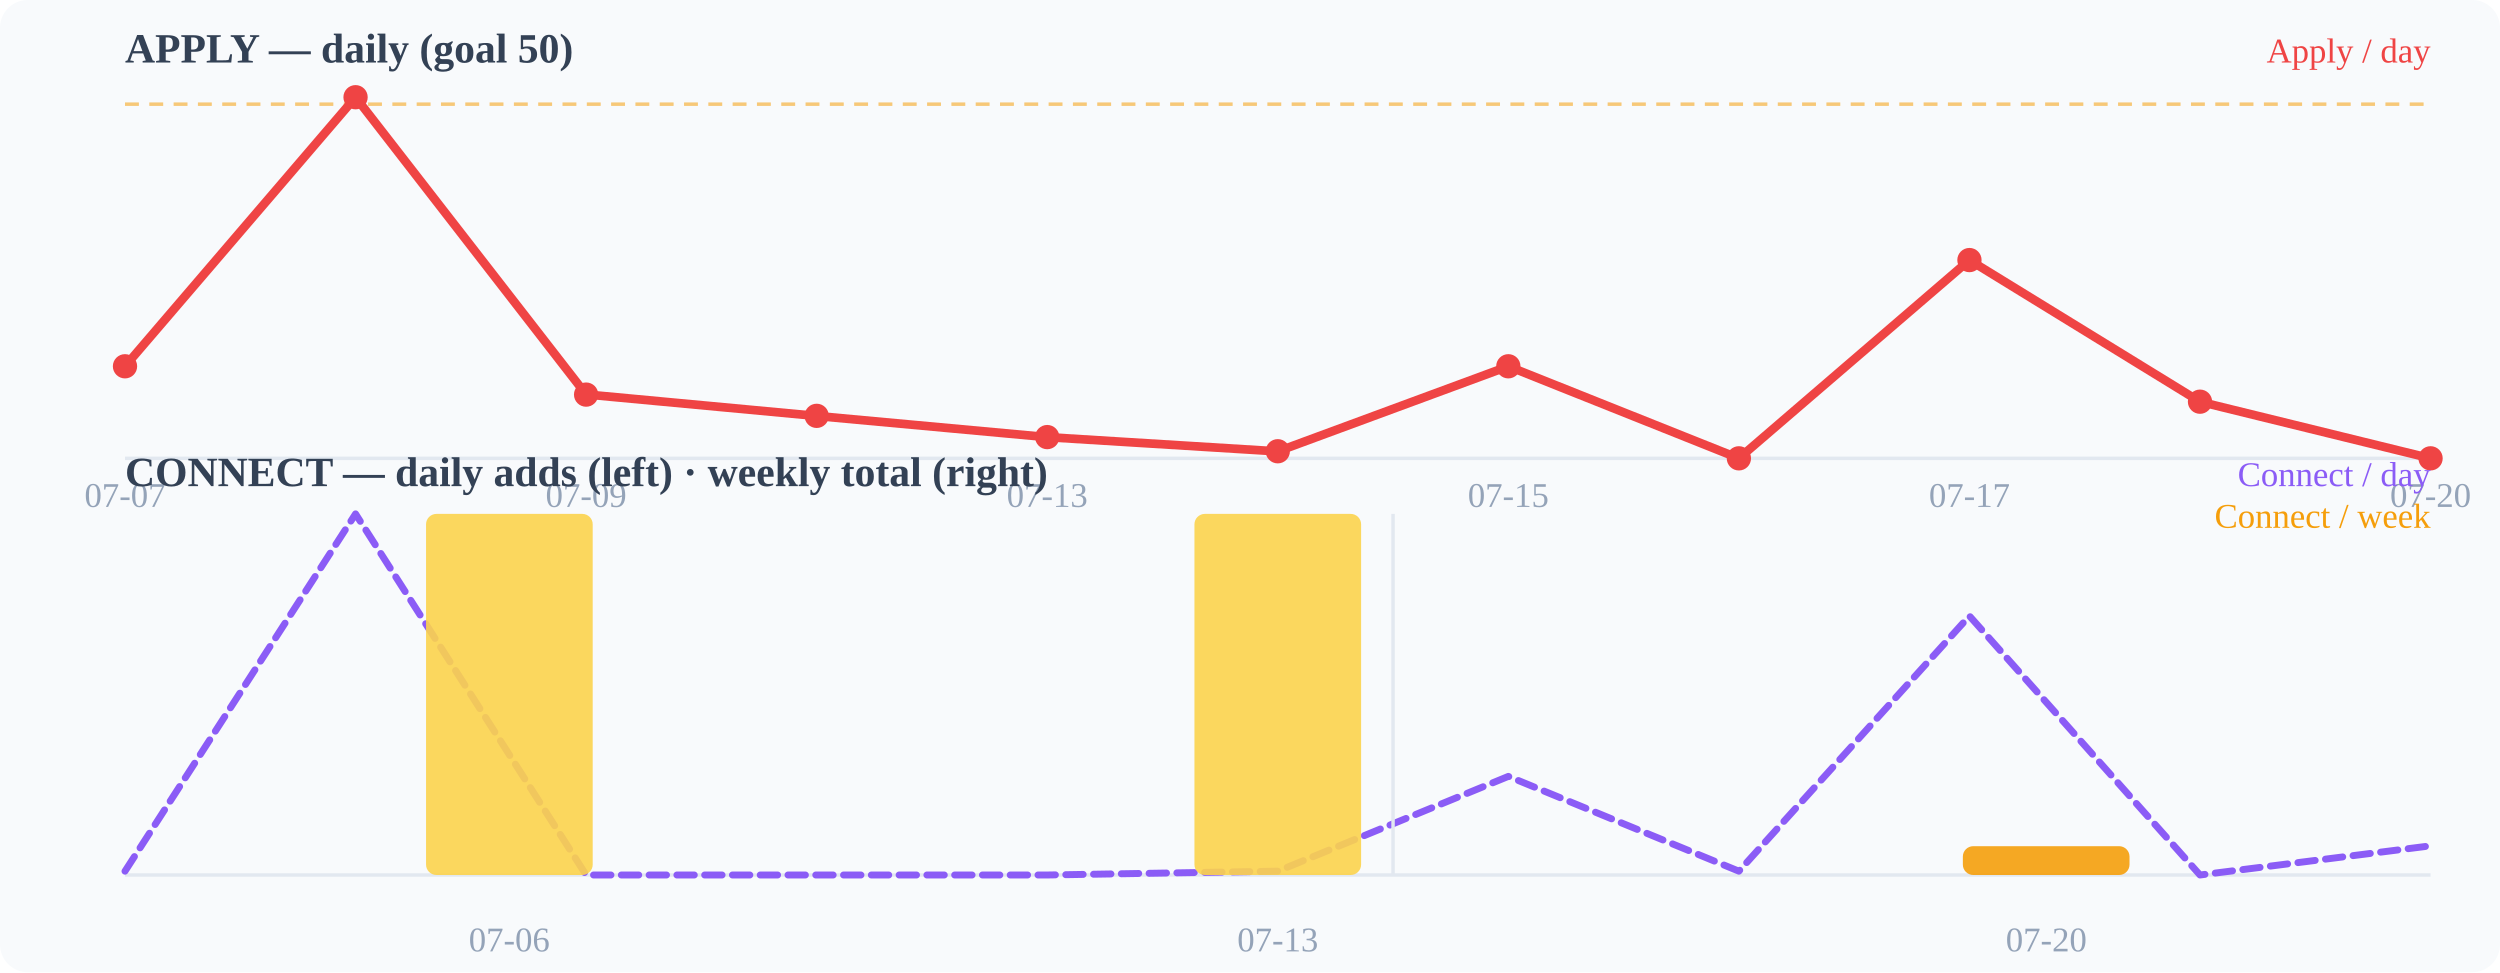
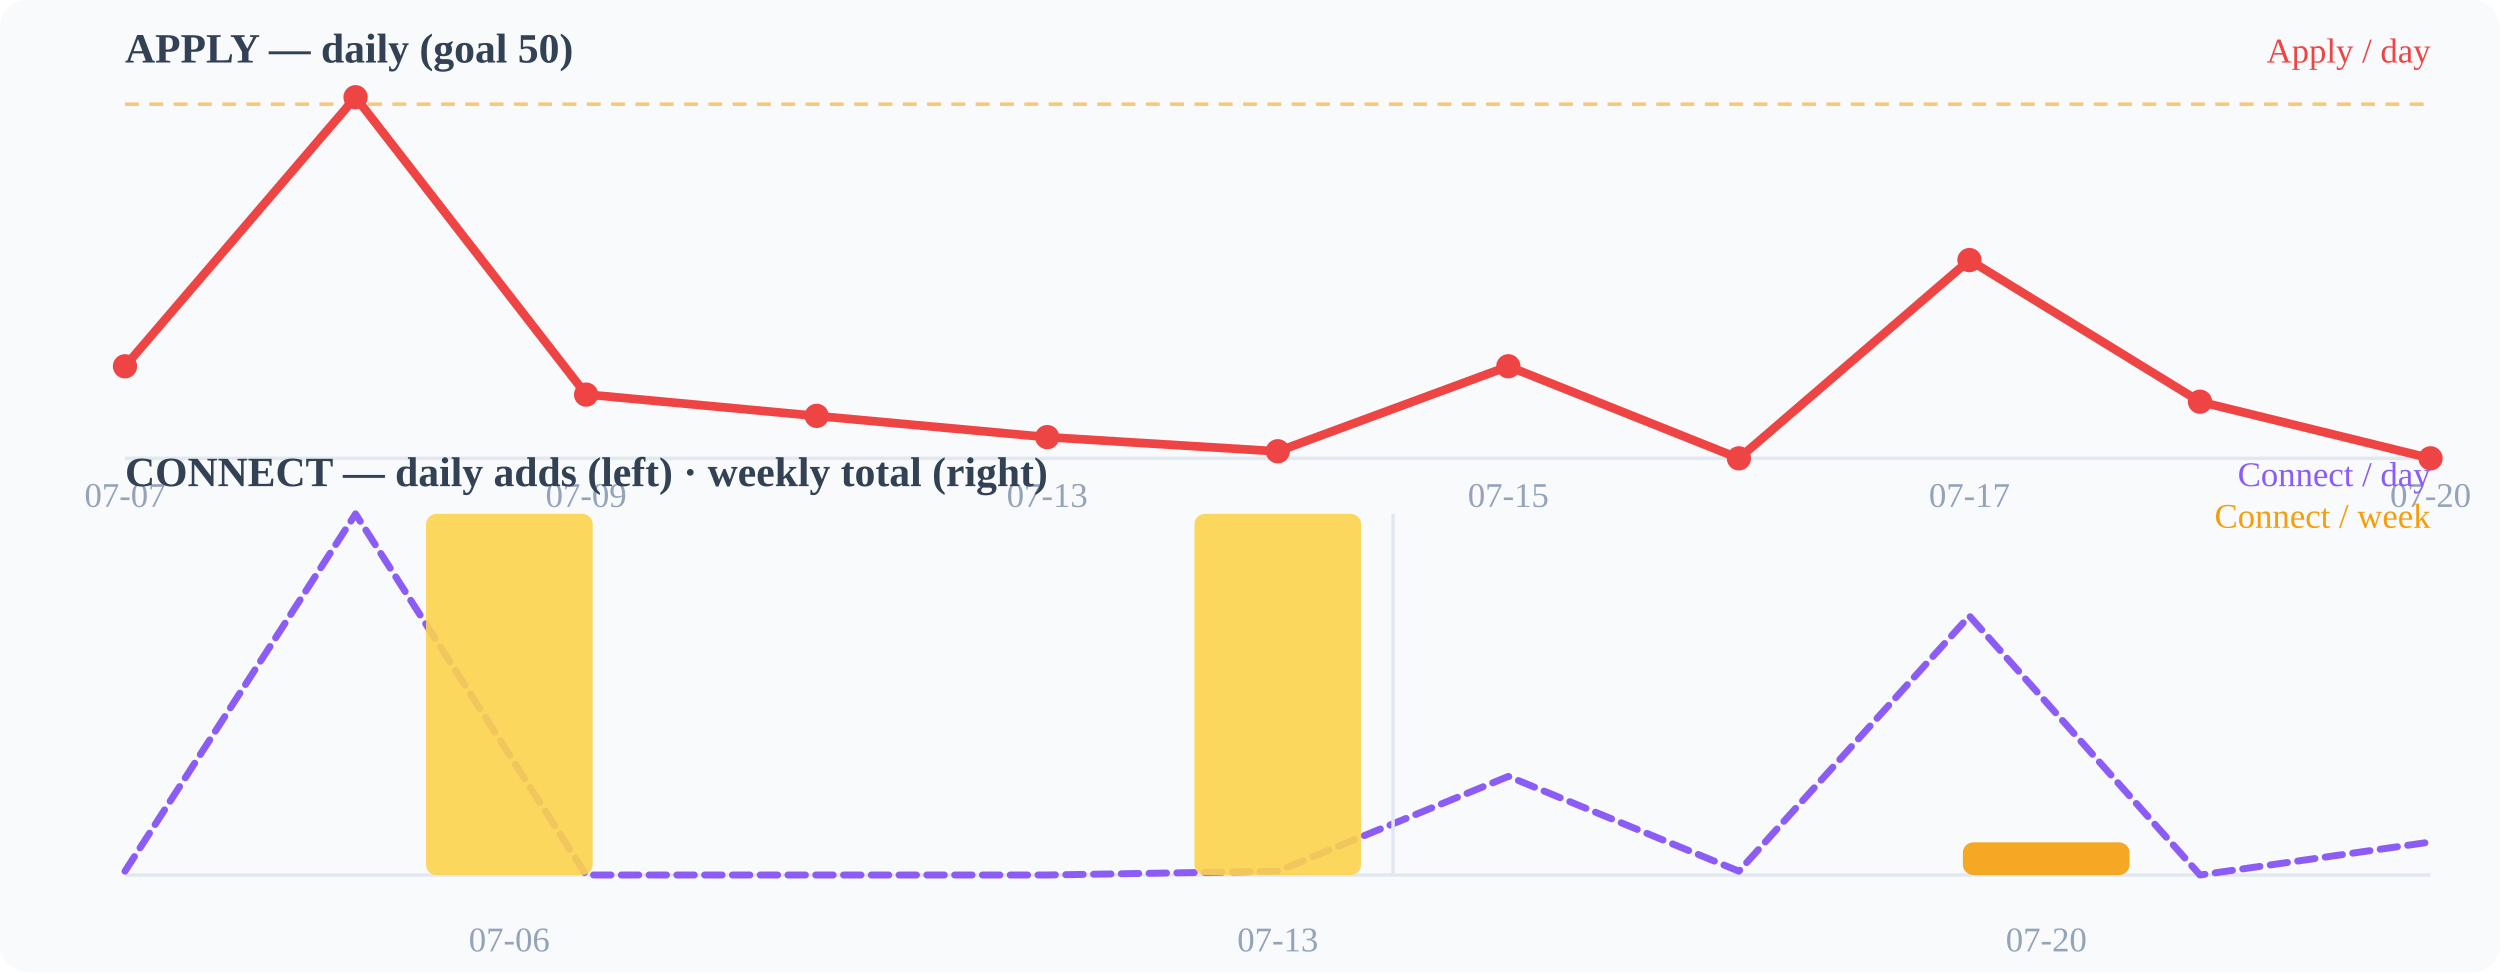
<svg xmlns="http://www.w3.org/2000/svg" width="720" height="280" viewBox="0 0 720 280">
  <rect width="720" height="280" fill="#f8fafc" rx="8" />
  <text x="36" y="18" font-size="12" font-weight="600" fill="#334155">APPLY — daily (goal 50)</text>
  <line x1="36" y1="132" x2="700" y2="132" stroke="#e2e8f0" stroke-width="1" />
  <line x1="36" y1="30.0" x2="700" y2="30.0" stroke="#f59e0b" stroke-width="1" stroke-dasharray="4 3" opacity="0.55" />
  <polyline points="36.0,105.5 102.4,28.0 168.8,113.6 235.2,119.8 301.6,125.9 368.0,130.0 434.4,105.5 500.8,132.0 567.2,74.9 633.6,115.7 700.0,132.0" fill="none" stroke="#ef4444" stroke-width="2.5" stroke-linecap="round" stroke-linejoin="round" />
  <circle cx="36" cy="105.49" r="3.5" fill="#ef4444" />
  <circle cx="102.4" cy="28" r="3.5" fill="#ef4444" />
  <circle cx="168.8" cy="113.647" r="3.5" fill="#ef4444" />
  <circle cx="235.2" cy="119.765" r="3.5" fill="#ef4444" />
  <circle cx="301.6" cy="125.882" r="3.5" fill="#ef4444" />
  <circle cx="368" cy="129.961" r="3.5" fill="#ef4444" />
  <circle cx="434.4" cy="105.49" r="3.5" fill="#ef4444" />
  <circle cx="500.8" cy="132" r="3.5" fill="#ef4444" />
  <circle cx="567.2" cy="74.902" r="3.5" fill="#ef4444" />
  <circle cx="633.6" cy="115.686" r="3.5" fill="#ef4444" />
  <circle cx="700" cy="132" r="3.5" fill="#ef4444" />
  <text x="36" y="146" font-size="10" fill="#94a3b8" text-anchor="middle">07-07</text>
  <text x="168.8" y="146" font-size="10" fill="#94a3b8" text-anchor="middle">07-09</text>
  <text x="301.6" y="146" font-size="10" fill="#94a3b8" text-anchor="middle">07-13</text>
  <text x="434.4" y="146" font-size="10" fill="#94a3b8" text-anchor="middle">07-15</text>
  <text x="567.2" y="146" font-size="10" fill="#94a3b8" text-anchor="middle">07-17</text>
  <text x="700" y="146" font-size="10" fill="#94a3b8" text-anchor="middle">07-20</text>
  <text x="36" y="140" font-size="12" font-weight="600" fill="#334155">CONNECT — daily adds (left) · weekly total (right)</text>
  <line x1="36" y1="252" x2="700" y2="252" stroke="#e2e8f0" stroke-width="1" />
-   <polyline points="36.0,250.9 102.4,148.0 168.8,252.0 235.2,252.0 301.6,252.0 368.0,250.9 434.4,223.6 500.8,250.9 567.2,177.4 633.6,252.0 700.0,243.6" fill="none" stroke="#8b5cf6" stroke-width="2" stroke-linecap="round" stroke-linejoin="round" stroke-dasharray="5 3" />
+   <polyline points="36.0,250.9 102.4,148.0 168.8,252.0 235.2,252.0 301.6,252.0 368.0,250.9 434.4,223.6 500.8,250.9 567.2,177.4 633.6,252.0 700.0,242.5" fill="none" stroke="#8b5cf6" stroke-width="2" stroke-linecap="round" stroke-linejoin="round" stroke-dasharray="5 3" />
  <rect x="122.7" y="148.0" width="48" height="104.0" rx="3" fill="#fcd34d" opacity="0.9" />
  <rect x="344.0" y="148.0" width="48" height="104.0" rx="3" fill="#fcd34d" opacity="0.9" />
-   <rect x="565.3" y="243.7" width="48" height="8.3" rx="3" fill="#f59e0b" opacity="0.9" />
+   <rect x="565.3" y="242.6" width="48" height="9.4" rx="3" fill="#f59e0b" opacity="0.9" />
  <line x1="401.2" y1="148" x2="401.2" y2="252" stroke="#e2e8f0" stroke-width="1" />
  <text x="146.667" y="274" font-size="10" fill="#94a3b8" text-anchor="middle">07-06</text>
  <text x="368" y="274" font-size="10" fill="#94a3b8" text-anchor="middle">07-13</text>
  <text x="589.333" y="274" font-size="10" fill="#94a3b8" text-anchor="middle">07-20</text>
  <text x="700" y="18" font-size="10" fill="#ef4444" text-anchor="end">Apply / day</text>
  <text x="700" y="140" font-size="10" fill="#8b5cf6" text-anchor="end">Connect / day</text>
  <text x="700" y="152" font-size="10" fill="#f59e0b" text-anchor="end">Connect / week</text>
</svg>
